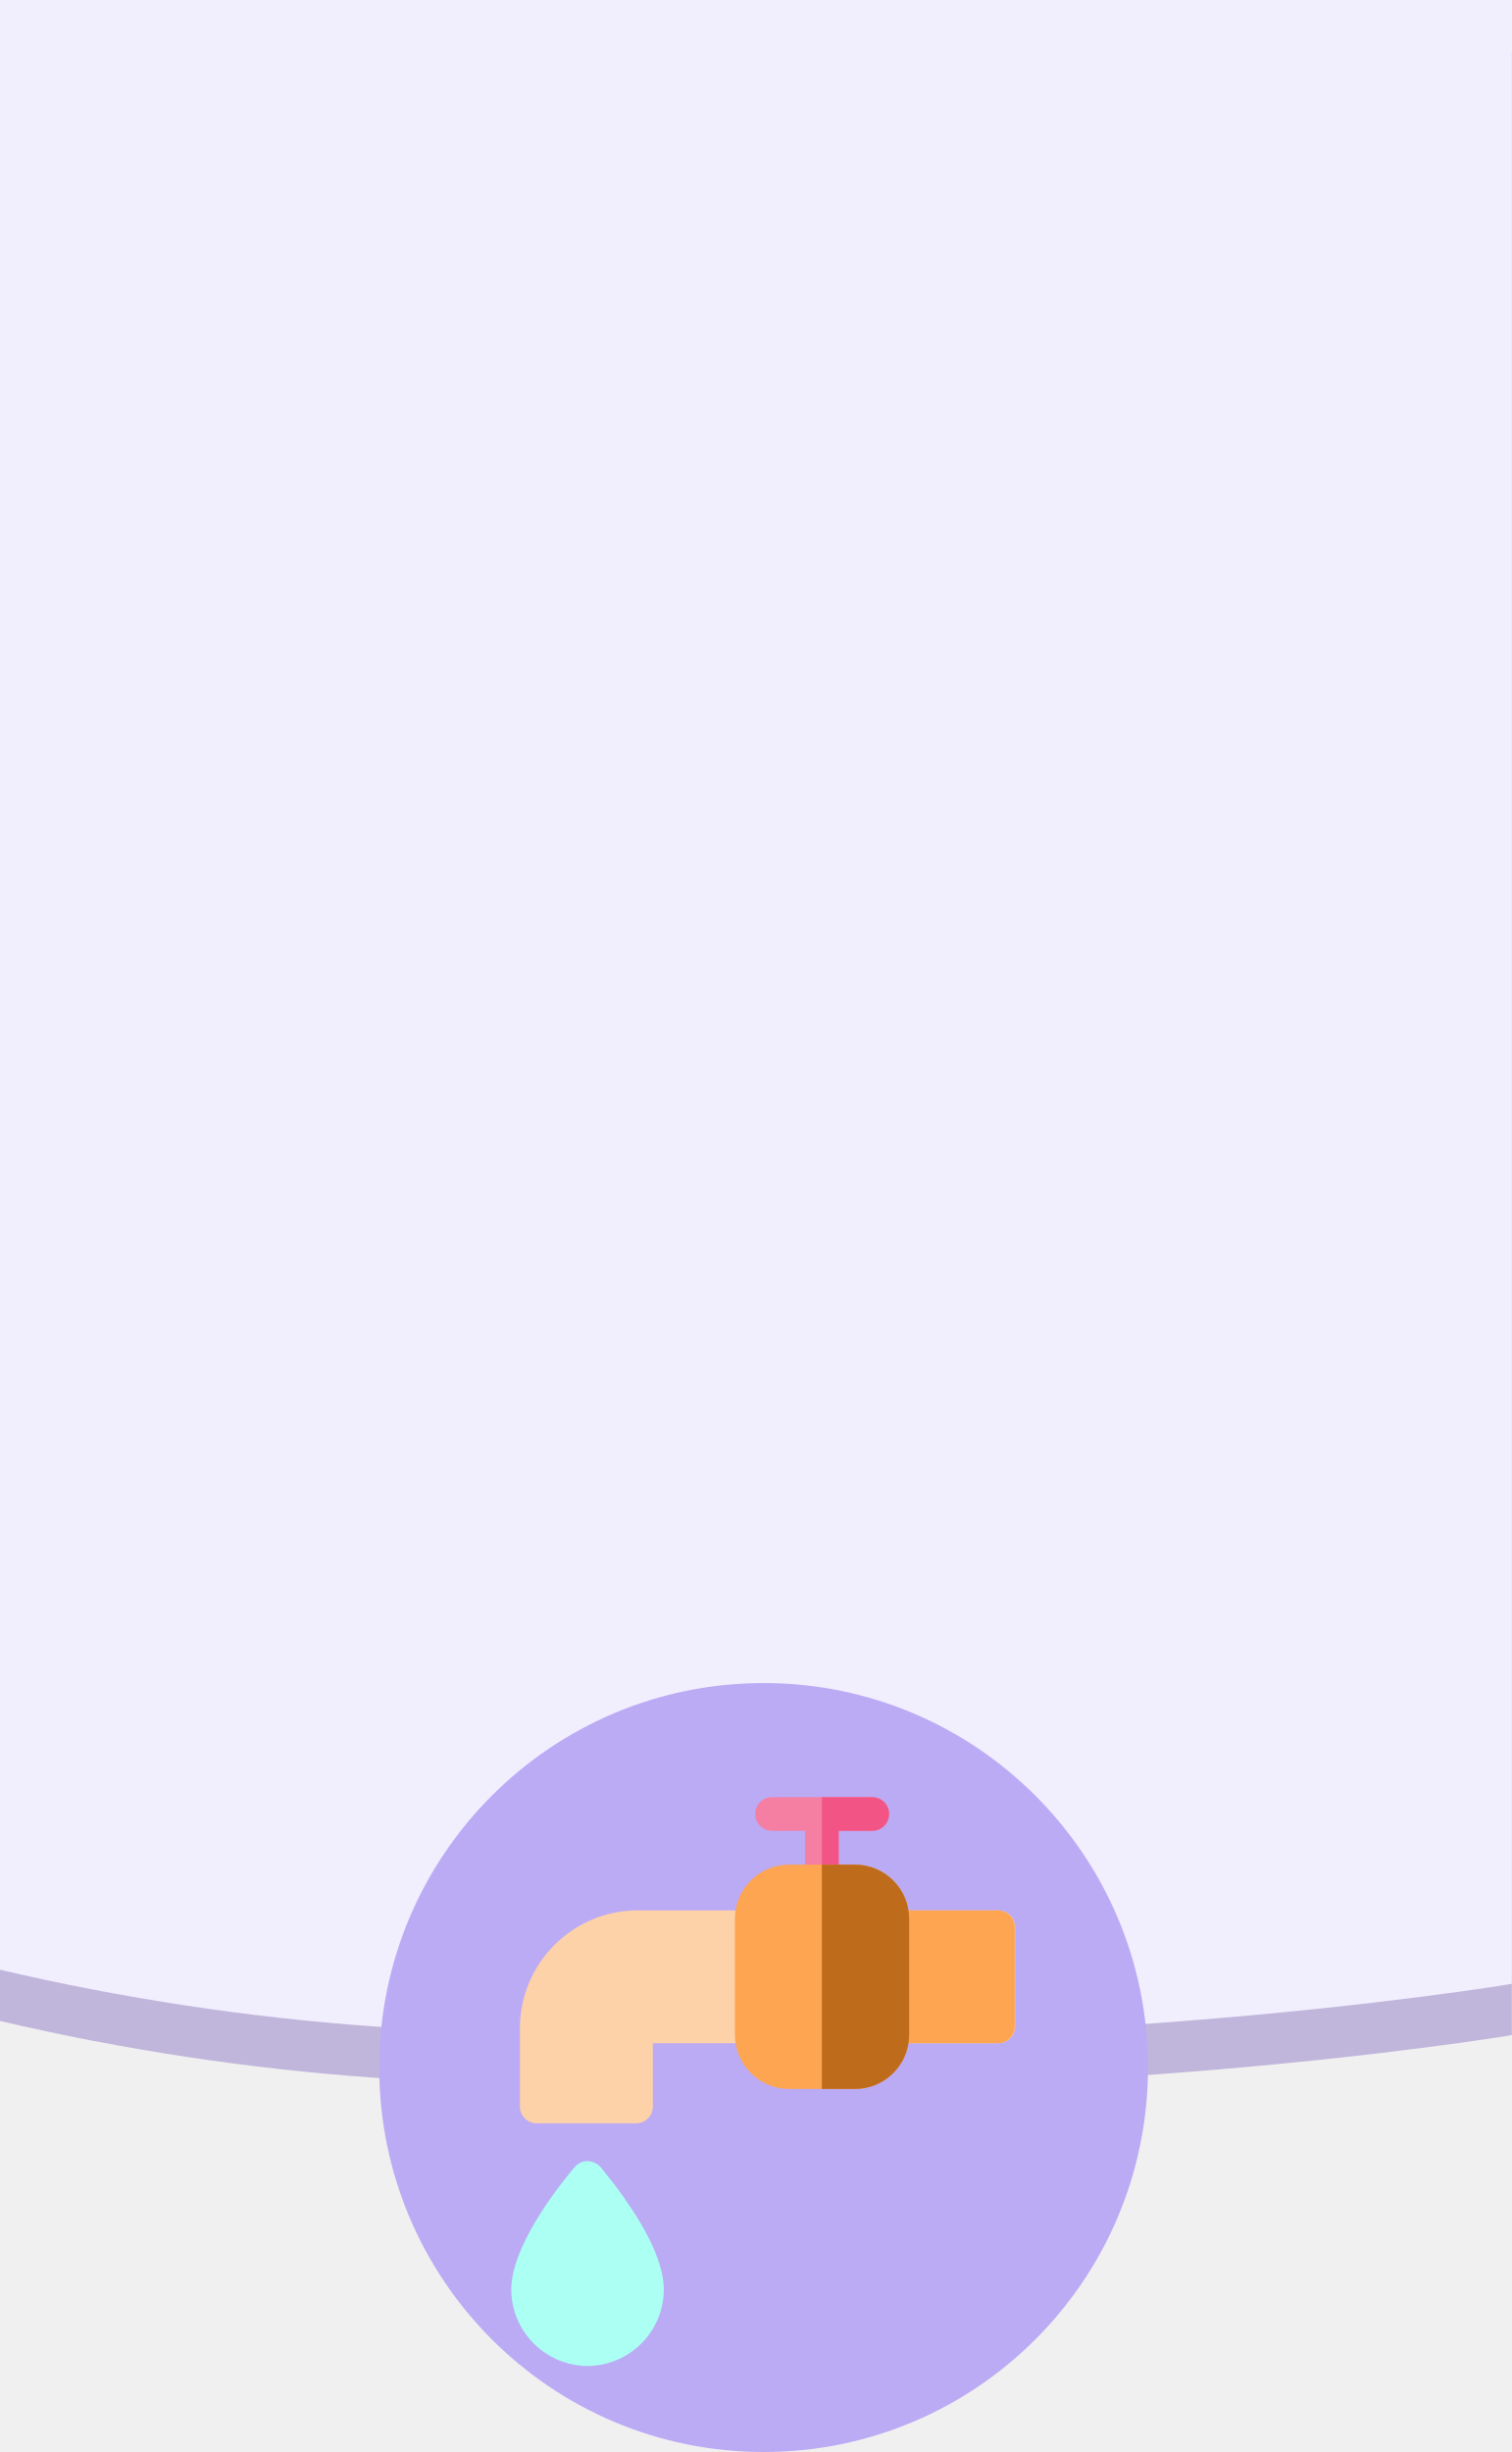
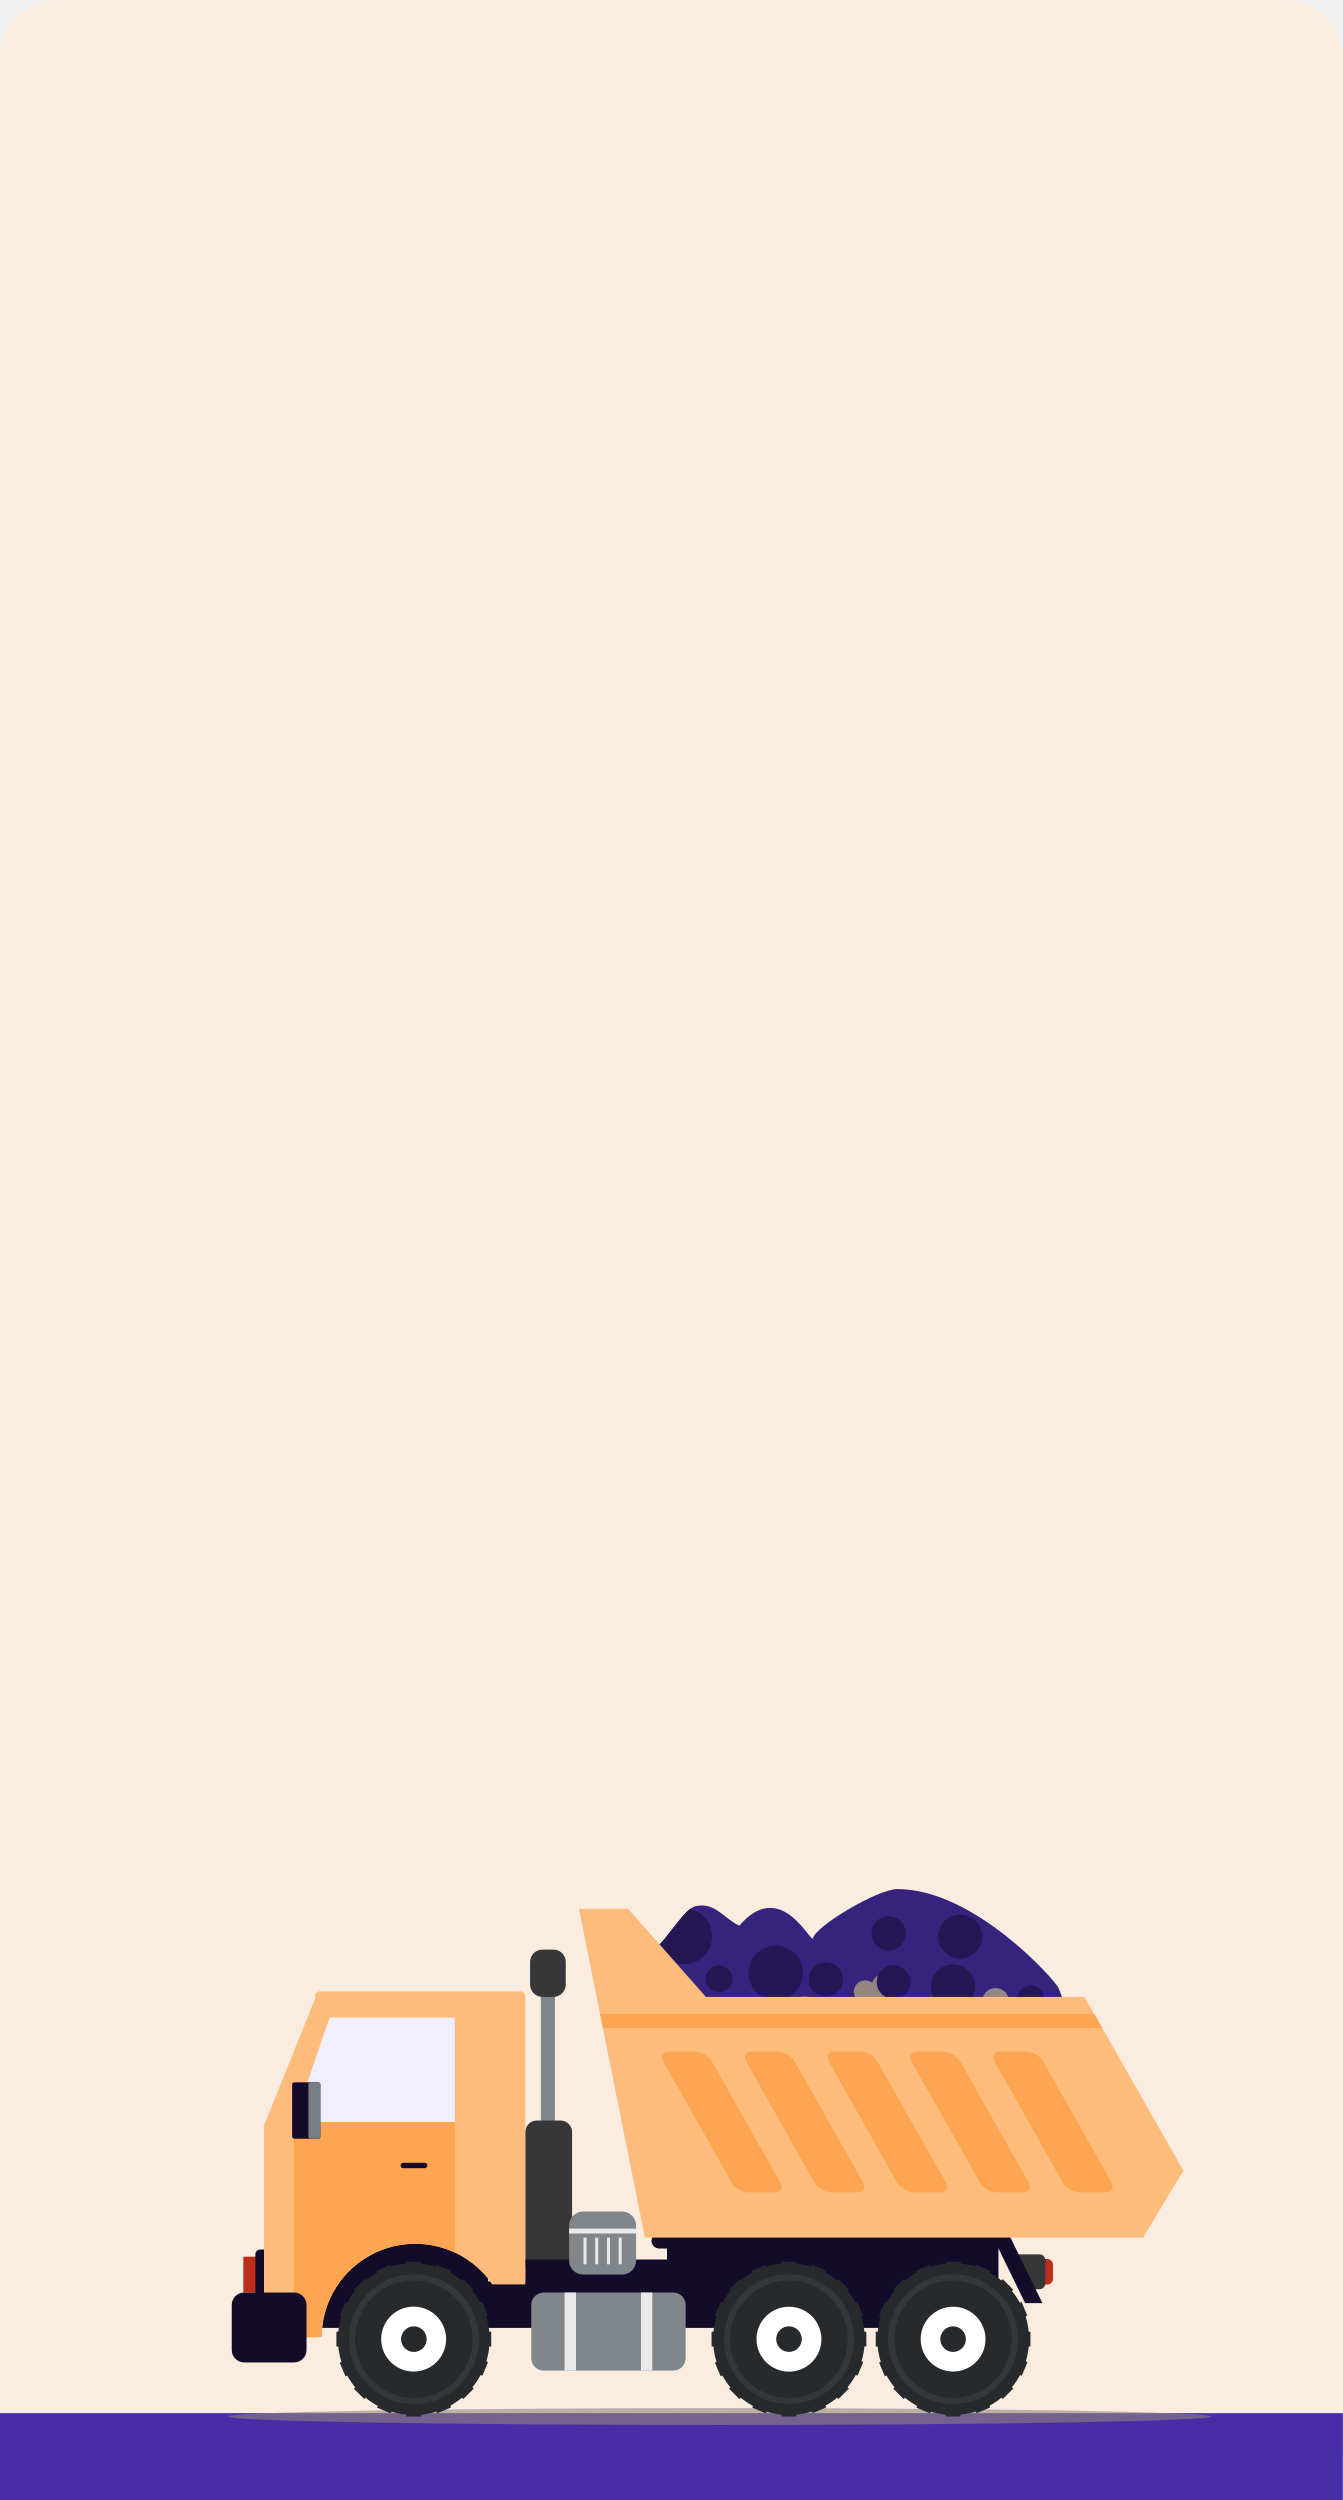
- <svg xmlns="http://www.w3.org/2000/svg" width="295" height="478.324" viewBox="0 0 295 478.324">
-   <g id="Grupo_55023" data-name="Grupo 55023" transform="translate(-705 -4445.676)">
-     <path id="Trazado_101975" data-name="Trazado 101975" d="M985.318,44.711V428.952a463.853,463.853,0,0,0,72.845,11.054c123.357,8.465,222.155-8.3,222.155-8.3v-387Z" transform="translate(-280.318 4410.965)" fill="#c0b6db" />
-     <path id="Trazado_101976" data-name="Trazado 101976" d="M985.318,34.711V418.952a463.853,463.853,0,0,0,72.845,11.054c123.357,8.465,222.155-8.3,222.155-8.3v-387Z" transform="translate(-280.318 4410.965)" fill="#f1eefd" />
-     <g id="Grupo_55000" data-name="Grupo 55000">
-       <g id="CF1_icono_1_copia_5" data-name="CF1_icono 1 copia 5" transform="translate(779.158 4774)">
-         <circle id="Elipse_4299" data-name="Elipse 4299" cx="75" cy="75" r="75" transform="translate(-0.158)" fill="#bbabf5" />
-         <path id="Trazado_106713" data-name="Trazado 106713" d="M71.455,14.86H51.891a3.281,3.281,0,0,0,0,6.561h6.5v9.872a3.281,3.281,0,0,0,6.561,0V21.421h6.5a3.281,3.281,0,1,0,0-6.561Z" transform="translate(24.539 7.401)" fill="#f57fa3" />
-         <path id="Trazado_106714" data-name="Trazado 106714" d="M67.112,14.86H57.33V34.544a3.281,3.281,0,0,0,3.281-3.281V21.421h6.5a3.281,3.281,0,1,0,0-6.561Z" transform="translate(28.882 7.401)" fill="#f25585" />
-         <path id="Trazado_106715" data-name="Trazado 106715" d="M40.561,71.141H21.206A3.281,3.281,0,0,1,18,67.86V52.67A23.025,23.025,0,0,1,40.935,29.6h70.408a3.281,3.281,0,0,1,3.281,3.281V52.235a3.281,3.281,0,0,1-3.281,3.281H43.931V67.86a3.281,3.281,0,0,1-3.371,3.281Z" transform="translate(9.294 14.742)" fill="#fed2a8" />
-         <path id="Trazado_106716" data-name="Trazado 106716" d="M91.68,29.6H57.33V55.516H91.68a3.281,3.281,0,0,0,3.281-3.281V32.881A3.281,3.281,0,0,0,91.68,29.6Z" transform="translate(28.882 14.742)" fill="#fda551" />
-         <path id="Trazado_106717" data-name="Trazado 106717" d="M69.429,23.64H56.486A10.591,10.591,0,0,0,46,34.216v22.62A10.591,10.591,0,0,0,56.486,67.413h12.9A10.591,10.591,0,0,0,80.006,56.837V34.216A10.591,10.591,0,0,0,69.429,23.64Z" transform="translate(23.239 11.774)" fill="#fda551" />
-         <path id="Trazado_106718" data-name="Trazado 106718" d="M63.787,23.64H57.33V67.413h6.457A10.591,10.591,0,0,0,74.363,56.837V34.216A10.591,10.591,0,0,0,63.787,23.64Z" transform="translate(28.882 11.774)" fill="#be6b1c" />
-         <path id="Trazado_106719" data-name="Trazado 106719" d="M31.776,102.218h0A14.98,14.98,0,0,1,16.87,87.342c0-9.378,11.145-22.471,12.419-23.969a3.281,3.281,0,0,1,2.487-1.124,3.745,3.745,0,0,1,3,1.768c.3.375.779.959,1.363,1.708,1.034,1.3,2.592,3.371,4.15,5.738,4.224,6.382,6.352,11.73,6.352,15.879A14.98,14.98,0,0,1,31.776,102.218Z" transform="translate(8.731 31.003)" fill="#abfff3" />
+ <svg xmlns="http://www.w3.org/2000/svg" width="295" height="549.21" viewBox="0 0 295 549.21">
+   <g id="Grupo_56921" data-name="Grupo 56921" transform="translate(-705 -4548.705)">
+     <rect id="Rectángulo_6682" data-name="Rectángulo 6682" width="295" height="549" rx="13" transform="translate(705 4548.705)" fill="#faede0" />
+     <g id="CF1_tarejta_5_copia" data-name="CF1_tarejta 5 copia" transform="translate(705 4506.435)">
+       <g id="Layer_1" data-name="Layer 1">
+         <rect id="Rectángulo_6684" data-name="Rectángulo 6684" width="295" height="19.08" transform="translate(0 572.4)" fill="#472ea6" />
+         <g id="Grupo_56338" data-name="Grupo 56338">
+           <path id="Trazado_115687" data-name="Trazado 115687" d="M266,573.14c0,1-48.32,1.86-107.94,1.86s-107.93-.83-107.93-1.86,48.32-1.85,107.93-1.85S266,572.12,266,573.14Z" fill="#93857f" opacity="0.6" />
+           <g id="Grupo_56337" data-name="Grupo 56337">
+             <g id="Grupo_56333" data-name="Grupo 56333">
+               <g id="Grupo_56322" data-name="Grupo 56322">
+                 <rect id="Rectángulo_6685" data-name="Rectángulo 6685" width="4.54" height="7.87" transform="translate(53.46 538.03)" fill="#bc2e1b" />
+                 <rect id="Rectángulo_6686" data-name="Rectángulo 6686" width="5.23" height="10.74" rx="1.03" transform="translate(56.1 536.46)" fill="#120c2a" />
+               </g>
+               <g id="Grupo_56323" data-name="Grupo 56323">
+                 <rect id="Rectángulo_6687" data-name="Rectángulo 6687" width="3.38" height="5.62" rx="1.28" transform="translate(227.95 538.53)" fill="#bc2e1b" />
+                 <path id="Trazado_115688" data-name="Trazado 115688" d="M224.23,545.18h4.13a1.29,1.29,0,0,0,1.28-1.29v-5.1a1.28,1.28,0,0,0-1.28-1.28h-6.6Z" fill="#373737" />
+               </g>
+               <rect id="Rectángulo_6688" data-name="Rectángulo 6688" width="3.09" height="38.21" transform="translate(118.82 474.66)" fill="#81868a" />
+               <rect id="Rectángulo_6689" data-name="Rectángulo 6689" width="10.29" height="33.95" rx="2.54" transform="translate(115.39 508.12)" fill="#373737" />
+               <path id="Trazado_115689" data-name="Trazado 115689" d="M219.34,543.83V533.27H146.53v5.38H115.39v5.18Z" fill="#120c2a" />
+               <path id="Trazado_115690" data-name="Trazado 115690" d="M107.2,543.45V526.83H62.26v26.84H213.9V543.45Z" fill="#120c2a" />
+               <path id="Trazado_115691" data-name="Trazado 115691" d="M115.39,480.75a1,1,0,0,0-1-1H70.26a1,1,0,0,0-1,1v.42a.28.28,0,0,0,0,.09h0L58,509.2v46.52H70.13l.54-.16a20.53,20.53,0,0,1,37.47-11.44h7.25V481.26h0Z" fill="#febc7c" />
+               <path id="Trazado_115692" data-name="Trazado 115692" d="M99.91,508.44v28.68a20.55,20.55,0,0,0-29.24,18.44l-.54.16H64.56V508.44Z" fill="#fda551" />
+               <g id="Grupo_56325" data-name="Grupo 56325">
+                 <path id="Trazado_115693" data-name="Trazado 115693" d="M233.25,489.37l-.12.15c-.81,1-2.58,1.42-4.27,1.73-1,.18-1.91.31-2.63.48a101.481,101.481,0,0,1-14,1.87h0c-1.68.15-3.35.29-5,.45h0l-1.57.16c-3.49.38-7,.71-10.56,1q-3.65.29-7.3.5c-1.42.09-2.83.16-4.25.23l-5,.21-1.68.05-2.39.06c-2,.05-4,.07-5.95.09-3,0-6,0-9-.18-1.74-.09-3.48-.2-5.24-.35l-1.33-.12c-1.38-.13-3.27.12-4.55-.4l-10.43-19a14,14,0,0,1,4.07-4.7c.7-.55,1.45-1.07,2.23-1.6a2.424,2.424,0,0,0,.28-.22.27.27,0,0,0,.08-.07h0c1.76-1.55,4.68-6.2,6.9-8a3.22,3.22,0,0,1,1.21-.67c4.38-1,6.29,2.74,9.66,4.27,8.56-9.89,14.66,2,16.13,2.9.34-2.68,14.28-10.94,18.61-10.94,16.94,0,34.65,20.07,35.38,21.7C233.64,481.51,235.2,486.74,233.25,489.37Z" fill="#35237d" />
+                 <g id="Grupo_56324" data-name="Grupo 56324">
+                   <path id="Trazado_115694" data-name="Trazado 115694" d="M146.37,471.83a2.22,2.22,0,0,1-.06.51,2.17,2.17,0,0,1-4.28-.51,1.929,1.929,0,0,1,0-.24,2.17,2.17,0,0,1,2.16-1.93h.43a2.18,2.18,0,0,1,1.75,2.17Z" fill="#93857f" />
+                   <path id="Trazado_115695" data-name="Trazado 115695" d="M156.43,467.72a6.12,6.12,0,0,1-11.88,2v-.09h.11c1.76-1.55,4.68-6.2,6.9-8a6.12,6.12,0,0,1,4.87,6.09Z" fill="#241753" />
+                   <path id="Trazado_115696" data-name="Trazado 115696" d="M160.93,476.94A2.95,2.95,0,1,1,158,474,2.95,2.95,0,0,1,160.93,476.94Z" fill="#241753" />
+                   <path id="Trazado_115697" data-name="Trazado 115697" d="M156.43,484.91a5,5,0,1,1-5-5A5,5,0,0,1,156.43,484.91Z" fill="#93857f" />
+                   <path id="Trazado_115698" data-name="Trazado 115698" d="M163.1,490.76a5.85,5.85,0,1,1-5.85-5.85,5.85,5.85,0,0,1,5.85,5.85Z" fill="#93857f" />
+                   <circle id="Elipse_4499" data-name="Elipse 4499" cx="3.1" cy="3.1" r="3.1" transform="translate(165.548 490.278) rotate(-5.65)" fill="#93857f" />
+                   <path id="Trazado_115699" data-name="Trazado 115699" d="M179.52,493.86a3.1,3.1,0,1,1-3.1-3.1,3.1,3.1,0,0,1,3.1,3.1Z" fill="#93857f" />
+                   <path id="Trazado_115700" data-name="Trazado 115700" d="M183.86,494.48a3.651,3.651,0,0,1-.3,1.451,3.72,3.72,0,0,1-1,1.389,4.38,4.38,0,0,0-4.22.41,3.74,3.74,0,0,1-1-.89,3.492,3.492,0,0,1-.43-.65,3.64,3.64,0,0,1-.42-1.71,3.7,3.7,0,0,1,1.77-3.16h0a3.679,3.679,0,0,1,1.95-.56,3.73,3.73,0,0,1,3.65,3.72Z" fill="#93857f" />
+                   <path id="Trazado_115701" data-name="Trazado 115701" d="M195.2,494.39a3.589,3.589,0,0,1-.09.81q-3.65.29-7.3.5a3.81,3.81,0,1,1,7.39-1.31Z" fill="#93857f" />
+                   <path id="Trazado_115702" data-name="Trazado 115702" d="M176.42,475.7a6,6,0,1,1-6-6,6,6,0,0,1,6,6Z" fill="#241753" />
+                   <path id="Trazado_115703" data-name="Trazado 115703" d="M185.18,477.11a3.76,3.76,0,1,1-3.76-3.76A3.76,3.76,0,0,1,185.18,477.11Z" fill="#241753" />
+                   <path id="Trazado_115704" data-name="Trazado 115704" d="M199,467a3.76,3.76,0,1,1-3.76-3.76A3.76,3.76,0,0,1,199,467Z" fill="#241753" />
+                   <path id="Trazado_115705" data-name="Trazado 115705" d="M198,479a3.31,3.31,0,1,1-3.31-3.31A3.31,3.31,0,0,1,198,479Z" fill="#93857f" />
+                   <path id="Trazado_115706" data-name="Trazado 115706" d="M181.42,485.54a4.67,4.67,0,1,1-4.67-4.67,4.67,4.67,0,0,1,4.67,4.67Z" fill="#93857f" />
+                   <path id="Trazado_115707" data-name="Trazado 115707" d="M192.57,479.81a2.5,2.5,0,1,1-2.5-2.49,2.5,2.5,0,0,1,2.5,2.49Z" fill="#93857f" />
+                   <path id="Trazado_115708" data-name="Trazado 115708" d="M200,477.69a3.7,3.7,0,1,1-3.7-3.69,3.7,3.7,0,0,1,3.7,3.69Z" fill="#241753" />
+                   <path id="Trazado_115709" data-name="Trazado 115709" d="M214.22,478.68a4.84,4.84,0,1,1-1.414-3.429,4.85,4.85,0,0,1,1.414,3.429Z" fill="#241753" />
+                   <path id="Trazado_115710" data-name="Trazado 115710" d="M215.77,467.72a4.84,4.84,0,1,1-1.414-3.429,4.85,4.85,0,0,1,1.414,3.429Z" fill="#241753" />
+                   <circle id="Elipse_4500" data-name="Elipse 4500" cx="2.95" cy="2.95" r="2.95" transform="translate(215.77 479.01)" fill="#93857f" />
+                   <path id="Trazado_115711" data-name="Trazado 115711" d="M203.14,486.54a4.22,4.22,0,1,1-1.232-2.99,4.23,4.23,0,0,1,1.232,2.99Z" fill="#93857f" />
+                   <path id="Trazado_115712" data-name="Trazado 115712" d="M214.22,489.7a4.85,4.85,0,1,1-4.84-4.84,4.85,4.85,0,0,1,4.84,4.84Z" fill="#93857f" />
+                   <path id="Trazado_115713" data-name="Trazado 115713" d="M223.54,489a2.4,2.4,0,1,1-.7-1.707,2.41,2.41,0,0,1,.7,1.707Z" fill="#93857f" />
+                   <path id="Trazado_115714" data-name="Trazado 115714" d="M233.25,489.37l-.12.15c-.81,1-2.58,1.42-4.27,1.73a2.95,2.95,0,0,1,4.39-1.88Z" fill="#93857f" />
+                   <path id="Trazado_115715" data-name="Trazado 115715" d="M229.43,481.39a2.95,2.95,0,1,1-2.94-2.94,2.95,2.95,0,0,1,2.94,2.94Z" fill="#241753" />
+                 </g>
+               </g>
+               <path id="Trazado_115716" data-name="Trazado 115716" d="M93.87,518a.59.59,0,0,1-.6.59H88.56A.58.58,0,0,1,88,518h0a.59.59,0,0,1,.59-.6H93.3a.6.6,0,0,1,.6.6Z" fill="#120c2a" />
+               <path id="Trazado_115717" data-name="Trazado 115717" d="M99.91,485.5H72.41l-7.85,22.94H99.91Z" fill="#f1eefd" />
+               <rect id="Rectángulo_6690" data-name="Rectángulo 6690" width="7.84" height="10.4" rx="2.73" transform="translate(116.45 470.56)" fill="#373737" />
+               <g id="Grupo_56328" data-name="Grupo 56328">
+                 <rect id="Rectángulo_6691" data-name="Rectángulo 6691" width="16.43" height="15.36" rx="2.73" transform="translate(50.91 545.9)" fill="#120c2a" />
+                 <g id="Grupo_56327" data-name="Grupo 56327">
+                   <rect id="Rectángulo_6692" data-name="Rectángulo 6692" width="33.92" height="17.15" rx="2.73" transform="translate(116.71 545.9)" fill="#81868a" />
+                   <g id="Grupo_56326" data-name="Grupo 56326">
+                     <rect id="Rectángulo_6693" data-name="Rectángulo 6693" width="2.49" height="17.15" transform="translate(140.81 545.9)" fill="#eaeaea" />
+                     <rect id="Rectángulo_6694" data-name="Rectángulo 6694" width="2.49" height="17.15" transform="translate(124.04 545.9)" fill="#eaeaea" />
+                   </g>
+                 </g>
+               </g>
+               <path id="Trazado_115718" data-name="Trazado 115718" d="M143.12,534.56a1.7,1.7,0,0,1,1.66-1.7h76.73L229,548.23h-3.79l-5.86-12h-74.6a1.7,1.7,0,0,1-1.63-1.67Z" fill="#120c2a" />
+               <path id="Trazado_115719" data-name="Trazado 115719" d="M137.99,461.61l17.08,19.35h83.18l21.72,38.16-8.85,14.72H141.67l-14.48-72.23Z" fill="#febc7c" />
+               <g id="Grupo_56329" data-name="Grupo 56329">
+                 <path id="Trazado_115720" data-name="Trazado 115720" d="M233.41,521.61A4.7,4.7,0,0,0,237,523.9h6.11c1.26,0,1.7-1,1-2.29l-14.87-26.35a4.65,4.65,0,0,0-3.57-2.28h-6.11c-1.26,0-1.71,1-1,2.28Z" fill="#fda551" />
+                 <path id="Trazado_115721" data-name="Trazado 115721" d="M215.22,521.61a4.7,4.7,0,0,0,3.58,2.29h6.11c1.26,0,1.7-1,1-2.29L211,495.26a4.65,4.65,0,0,0-3.57-2.28h-6.11c-1.26,0-1.71,1-1,2.28Z" fill="#fda551" />
+                 <path id="Trazado_115722" data-name="Trazado 115722" d="M197,521.61a4.68,4.68,0,0,0,3.58,2.29h6.11c1.26,0,1.7-1,1-2.29l-14.87-26.35a4.65,4.65,0,0,0-3.57-2.28h-6.11c-1.27,0-1.71,1-1,2.28Z" fill="#fda551" />
+                 <path id="Trazado_115723" data-name="Trazado 115723" d="M178.84,521.61a4.67,4.67,0,0,0,3.57,2.29h6.11c1.27,0,1.71-1,1-2.29l-14.87-26.35a4.65,4.65,0,0,0-3.58-2.28H165c-1.26,0-1.7,1-1,2.28Z" fill="#fda551" />
+                 <path id="Trazado_115724" data-name="Trazado 115724" d="M160.65,521.61a4.67,4.67,0,0,0,3.57,2.29h6.11c1.27,0,1.71-1,1-2.29l-14.87-26.35a4.65,4.65,0,0,0-3.58-2.28h-6.11c-1.26,0-1.7,1-1,2.28Z" fill="#fda551" />
+               </g>
+               <path id="Trazado_115725" data-name="Trazado 115725" d="M242.14,487.8H132.44l-.62-3.08H240.39Z" fill="#fda551" />
+               <g id="Grupo_56331" data-name="Grupo 56331">
+                 <rect id="Rectángulo_6695" data-name="Rectángulo 6695" width="14.72" height="13.88" rx="3.1" transform="translate(125.02 528.09)" fill="#81868a" />
+                 <rect id="Rectángulo_6696" data-name="Rectángulo 6696" width="14.72" height="1.07" transform="translate(125.02 531.86)" fill="#eaeaea" />
+                 <g id="Grupo_56330" data-name="Grupo 56330">
+                   <rect id="Rectángulo_6697" data-name="Rectángulo 6697" width="0.66" height="5.86" transform="translate(135.92 533.84)" fill="#eaeaea" />
+                   <rect id="Rectángulo_6698" data-name="Rectángulo 6698" width="0.67" height="5.86" transform="translate(133.34 533.84)" fill="#eaeaea" />
+                   <rect id="Rectángulo_6699" data-name="Rectángulo 6699" width="0.66" height="5.86" transform="translate(130.76 533.84)" fill="#eaeaea" />
+                   <rect id="Rectángulo_6700" data-name="Rectángulo 6700" width="0.67" height="5.86" transform="translate(128.19 533.84)" fill="#eaeaea" />
+                 </g>
+               </g>
+               <g id="Grupo_56332" data-name="Grupo 56332">
+                 <path id="Trazado_115726" data-name="Trazado 115726" d="M70.37,500.2v11.44a.491.491,0,0,1,0,.12.48.48,0,0,1-.45.35H64.65a.47.47,0,0,1-.47-.47V500.2a.47.47,0,0,1,.47-.47h5.26a.48.48,0,0,1,.45.35A.49.49,0,0,1,70.37,500.2Z" fill="#120c2a" />
+                 <path id="Trazado_115727" data-name="Trazado 115727" d="M70.37,500.2v11.44a.491.491,0,0,1,0,.12.48.48,0,0,1-.45.35h-1.7a.47.47,0,0,1-.47-.47V500.2a.47.47,0,0,1,.47-.47h1.7a.48.48,0,0,1,.45.35A.49.49,0,0,1,70.37,500.2Z" fill="#787d82" />
+               </g>
+             </g>
+             <g id="Grupo_56334" data-name="Grupo 56334">
+               <path id="Trazado_115728" data-name="Trazado 115728" d="M107.91,557.77v-3.24h-.41a17.221,17.221,0,0,0-.69-3.4l.38-.16-1.28-3-.38.16a16.2,16.2,0,0,0-1.74-2.58l.29-.29-2.29-2.3-.29.3a15.781,15.781,0,0,0-2.69-1.8l.16-.38-3-1.26-.16.38a16.862,16.862,0,0,0-3.28-.65v-.42H89.3v.42a16.67,16.67,0,0,0-3.4.69l-.16-.38-3,1.27.16.38a16.719,16.719,0,0,0-2.58,1.75l-.29-.3-2.29,2.3.29.29a16.738,16.738,0,0,0-1.8,2.68l-.38-.16-1.25,3,.38.16a16.261,16.261,0,0,0-.66,3.29H73.9v3.24h.42a16.439,16.439,0,0,0,.69,3.39l-.38.16,1.27,3,.38-.17a17,17,0,0,0,1.75,2.58l-.29.3,2.29,2.29.29-.29a17.424,17.424,0,0,0,2.68,1.8l-.16.38,3,1.25.16-.38a17.131,17.131,0,0,0,3.29.66v.41h3.24v-.41a17.128,17.128,0,0,0,3.39-.69l.17.37,3-1.27-.16-.38A17.152,17.152,0,0,0,101.5,569l.29.29,2.29-2.29-.29-.3a17,17,0,0,0,1.8-2.68l.38.16,1.25-3-.38-.16a16.16,16.16,0,0,0,.66-3.28Z" fill="#262a2d" />
+               <path id="Trazado_115729" data-name="Trazado 115729" d="M100.29,556.15a9.37,9.37,0,1,1-9.37-9.37A9.37,9.37,0,0,1,100.29,556.15Z" fill="#262a2d" />
+               <path id="Trazado_115730" data-name="Trazado 115730" d="M90.92,570.39a14.25,14.25,0,1,1,14.25-14.24,14.25,14.25,0,0,1-14.25,14.24Zm0-27.15a12.91,12.91,0,1,0,12.9,12.91,12.91,12.91,0,0,0-12.9-12.91Z" fill="#32373a" />
+               <path id="Trazado_115731" data-name="Trazado 115731" d="M98,556.15A7.13,7.13,0,1,1,90.92,549,7.13,7.13,0,0,1,98,556.15Z" fill="#fff" />
+               <path id="Trazado_115732" data-name="Trazado 115732" d="M93.73,556.15a2.81,2.81,0,1,1-.819-1.993A2.81,2.81,0,0,1,93.73,556.15Z" fill="#262a2d" />
+             </g>
+             <g id="Grupo_56335" data-name="Grupo 56335">
+               <path id="Trazado_115733" data-name="Trazado 115733" d="M190.32,557.77v-3.24h-.42a16.531,16.531,0,0,0-.69-3.4l.38-.16-1.27-3-.38.16a16.252,16.252,0,0,0-1.75-2.58l.3-.29-2.3-2.3-.29.3a16.1,16.1,0,0,0-2.68-1.8l.16-.38-3-1.26-.16.38a17,17,0,0,0-3.29-.65v-.42H171.7v.42a16.439,16.439,0,0,0-3.39.69l-.16-.38-3,1.27.17.38a16.253,16.253,0,0,0-2.58,1.75l-.3-.3-2.29,2.3.29.29a17.43,17.43,0,0,0-1.8,2.68l-.38-.16-1.25,3,.38.16a17,17,0,0,0-.66,3.29h-.41v3.24h.41a17.129,17.129,0,0,0,.69,3.39l-.37.16,1.27,3,.38-.17a16.2,16.2,0,0,0,1.74,2.58l-.29.3,2.29,2.29.3-.29a17,17,0,0,0,2.68,1.8l-.16.38,3,1.25.16-.38a16.867,16.867,0,0,0,3.28.66v.41h3.24v-.41a17.218,17.218,0,0,0,3.4-.69l.16.37,3-1.27-.16-.38A16.2,16.2,0,0,0,183.9,569l.29.29,2.3-2.29-.3-.3A16.3,16.3,0,0,0,188,564l.38.16,1.26-3-.38-.16a16.859,16.859,0,0,0,.65-3.28Z" fill="#262a2d" />
+               <path id="Trazado_115734" data-name="Trazado 115734" d="M182.7,556.15a9.38,9.38,0,1,1-9.38-9.37,9.38,9.38,0,0,1,9.38,9.37Z" fill="#262a2d" />
+               <path id="Trazado_115735" data-name="Trazado 115735" d="M173.32,570.39a14.25,14.25,0,1,1,14.25-14.24,14.25,14.25,0,0,1-14.25,14.24Zm0-27.15a12.91,12.91,0,1,0,12.91,12.91A12.91,12.91,0,0,0,173.32,543.24Z" fill="#32373a" />
+               <path id="Trazado_115736" data-name="Trazado 115736" d="M180.45,556.15a7.13,7.13,0,1,1-7.13-7.13,7.13,7.13,0,0,1,7.13,7.13Z" fill="#fff" />
+               <path id="Trazado_115737" data-name="Trazado 115737" d="M176.14,556.15a2.81,2.81,0,1,1-.823-2A2.82,2.82,0,0,1,176.14,556.15Z" fill="#262a2d" />
+             </g>
+             <g id="Grupo_56336" data-name="Grupo 56336">
+               <path id="Trazado_115738" data-name="Trazado 115738" d="M226.37,557.77v-3.24H226a17.221,17.221,0,0,0-.69-3.4l.37-.16-1.27-3-.38.16a16.2,16.2,0,0,0-1.74-2.58l.29-.29-2.29-2.3-.3.3a15.7,15.7,0,0,0-2.68-1.8l.16-.38-3-1.26-.16.38a16.862,16.862,0,0,0-3.28-.65v-.42h-3.24v.42a16.53,16.53,0,0,0-3.4.69l-.16-.38-3,1.27.16.38a16.719,16.719,0,0,0-2.58,1.75l-.29-.3-2.29,2.3.29.29a16.738,16.738,0,0,0-1.8,2.68l-.38-.16-1.26,3,.38.16a17,17,0,0,0-.65,3.29h-.42v3.24h.42a16.439,16.439,0,0,0,.69,3.39l-.38.16,1.27,3,.38-.17a16.249,16.249,0,0,0,1.75,2.58l-.29.3,2.29,2.29.29-.29a17.423,17.423,0,0,0,2.68,1.8l-.16.38,3,1.25.16-.38a17,17,0,0,0,3.29.66v.41H211v-.41a17.128,17.128,0,0,0,3.39-.69l.16.37,3-1.27-.17-.38A16.2,16.2,0,0,0,220,569l.3.29,2.29-2.29-.29-.3a17,17,0,0,0,1.8-2.68l.38.16,1.25-3-.38-.16a16.871,16.871,0,0,0,.66-3.28Z" fill="#262a2d" />
+               <path id="Trazado_115739" data-name="Trazado 115739" d="M218.75,556.15a9.37,9.37,0,1,1-9.37-9.37,9.37,9.37,0,0,1,9.37,9.37Z" fill="#262a2d" />
+               <path id="Trazado_115740" data-name="Trazado 115740" d="M209.38,570.39a14.25,14.25,0,1,1,14.24-14.243,14.25,14.25,0,0,1-14.24,14.243Zm0-27.15a12.91,12.91,0,1,0,12.9,12.91,12.91,12.91,0,0,0-12.9-12.91Z" fill="#32373a" />
+               <path id="Trazado_115741" data-name="Trazado 115741" d="M216.5,556.15a7.12,7.12,0,1,1-2.082-5.041,7.13,7.13,0,0,1,2.082,5.041Z" fill="#fff" />
+               <path id="Trazado_115742" data-name="Trazado 115742" d="M212.19,556.15a2.81,2.81,0,1,1-.819-1.993A2.82,2.82,0,0,1,212.19,556.15Z" fill="#262a2d" />
+             </g>
+           </g>
+         </g>
      </g>
    </g>
  </g>
</svg>
